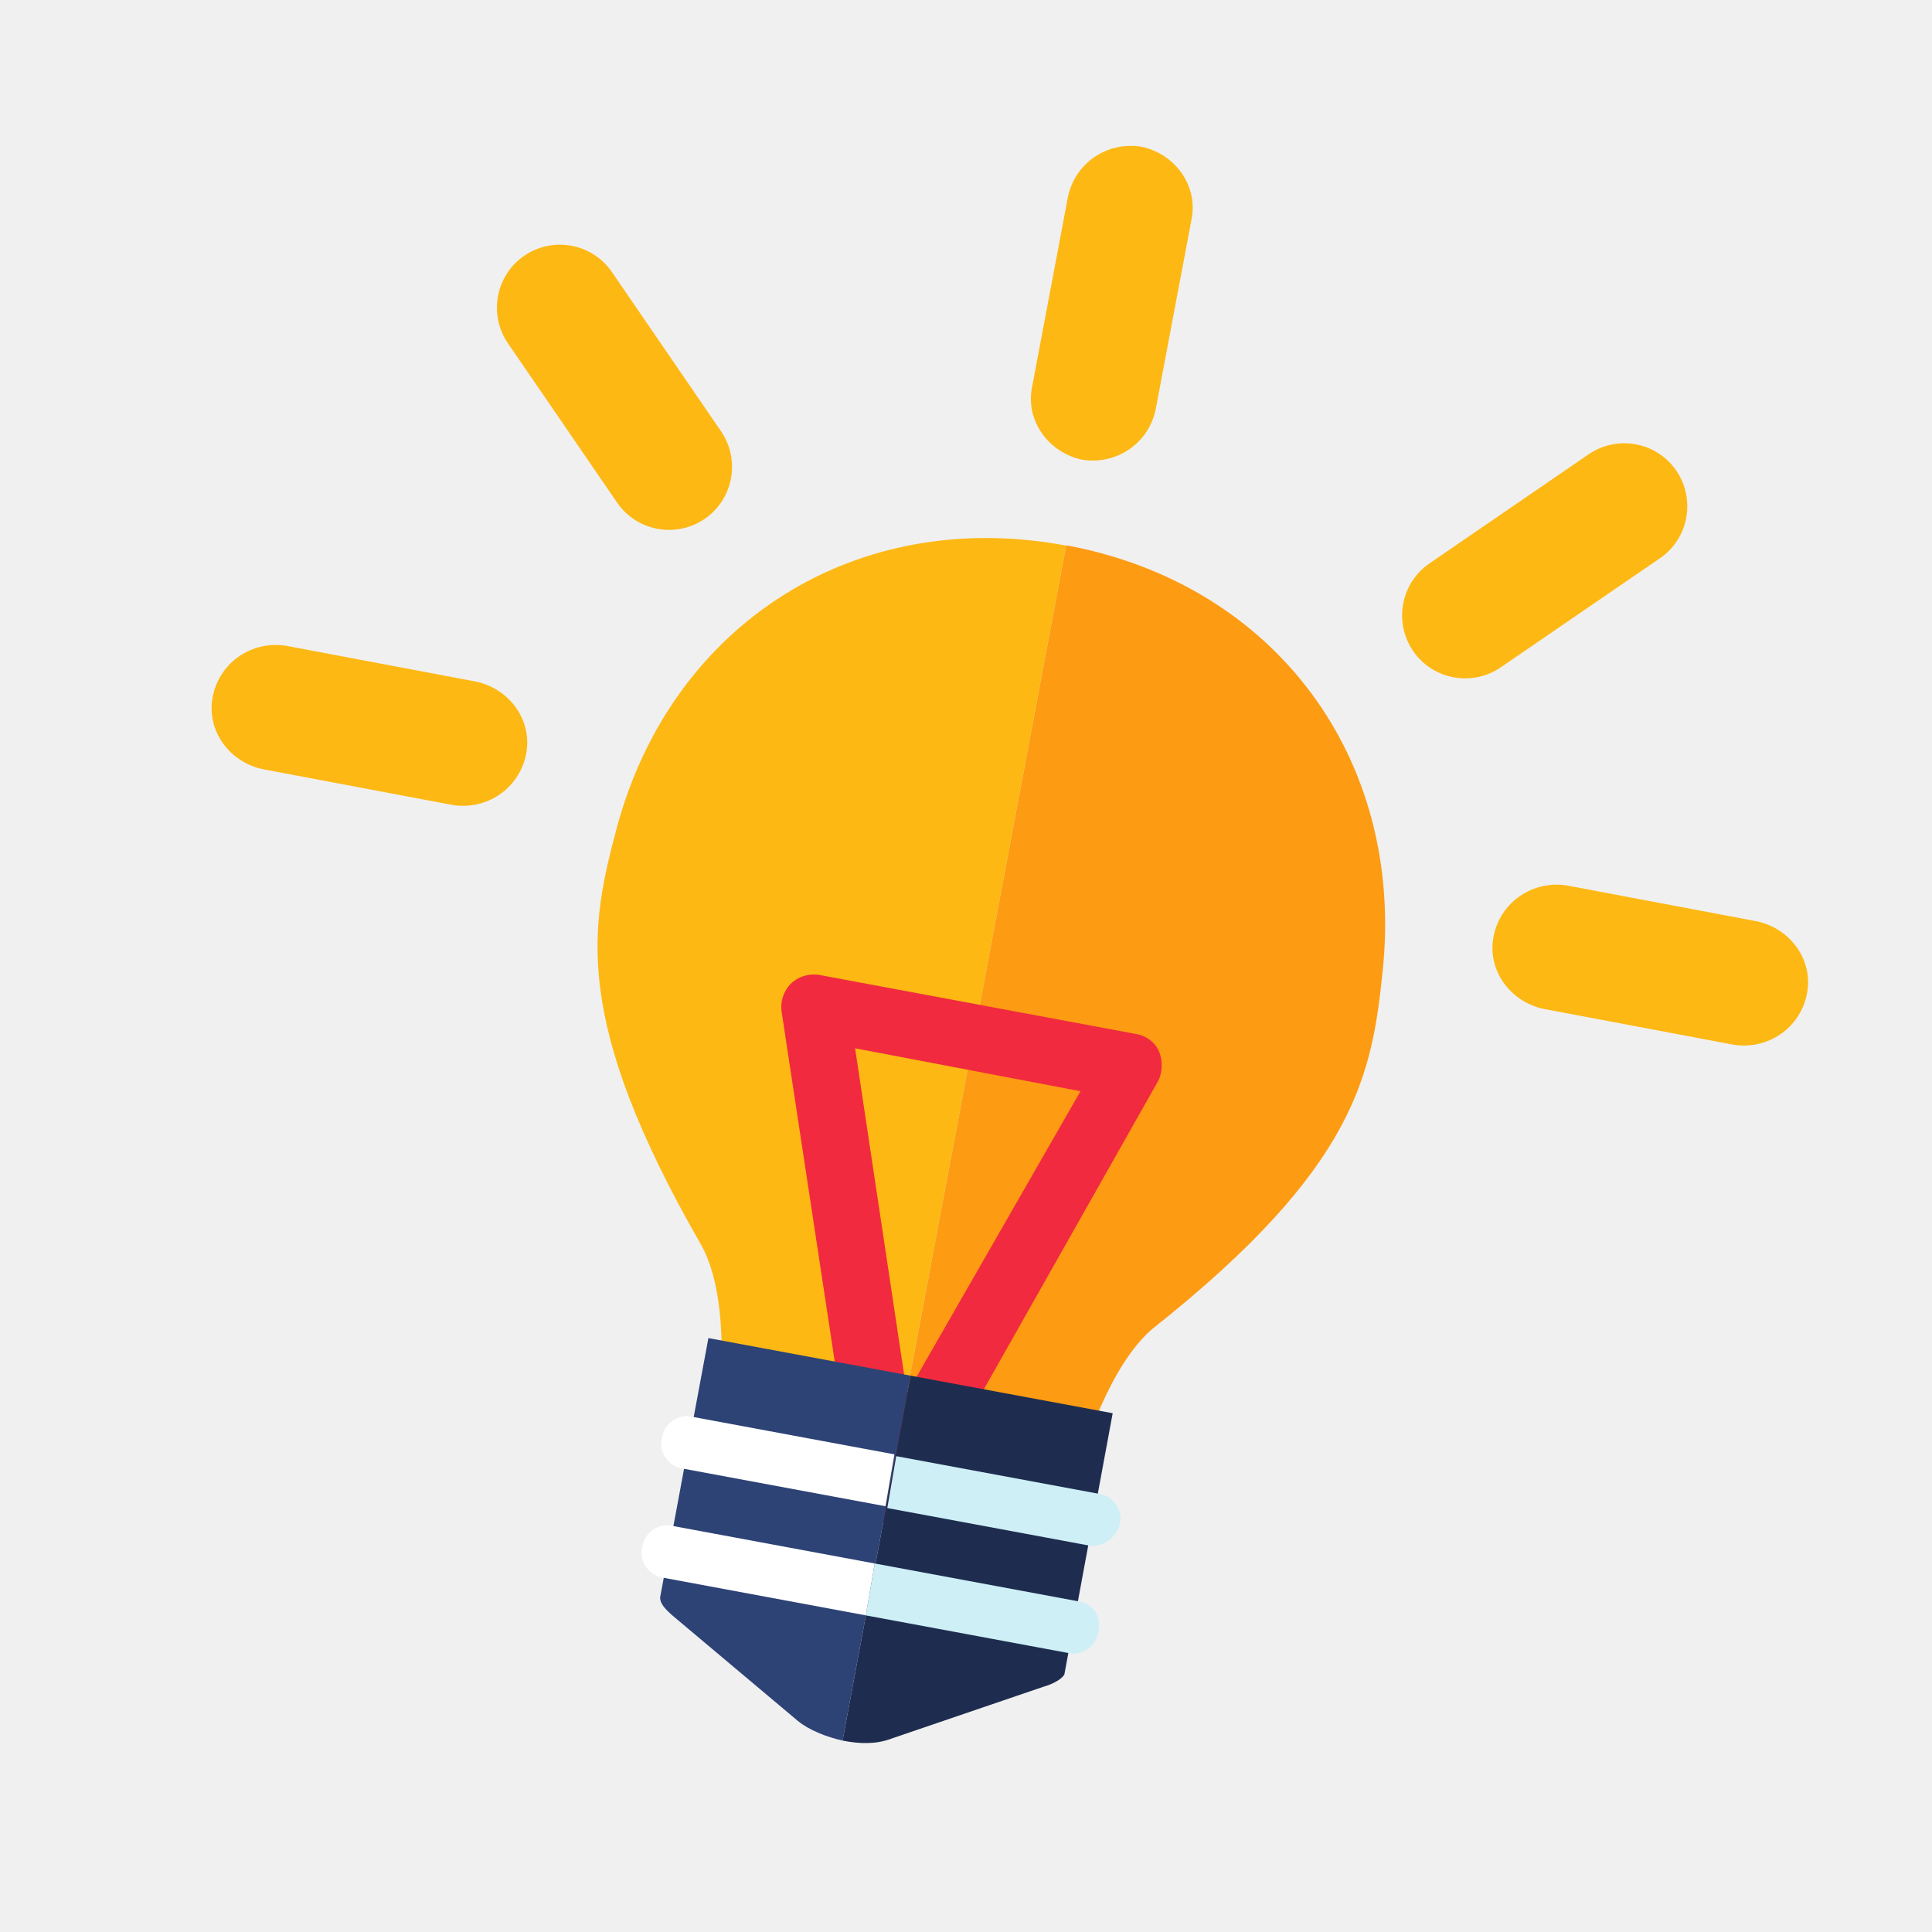
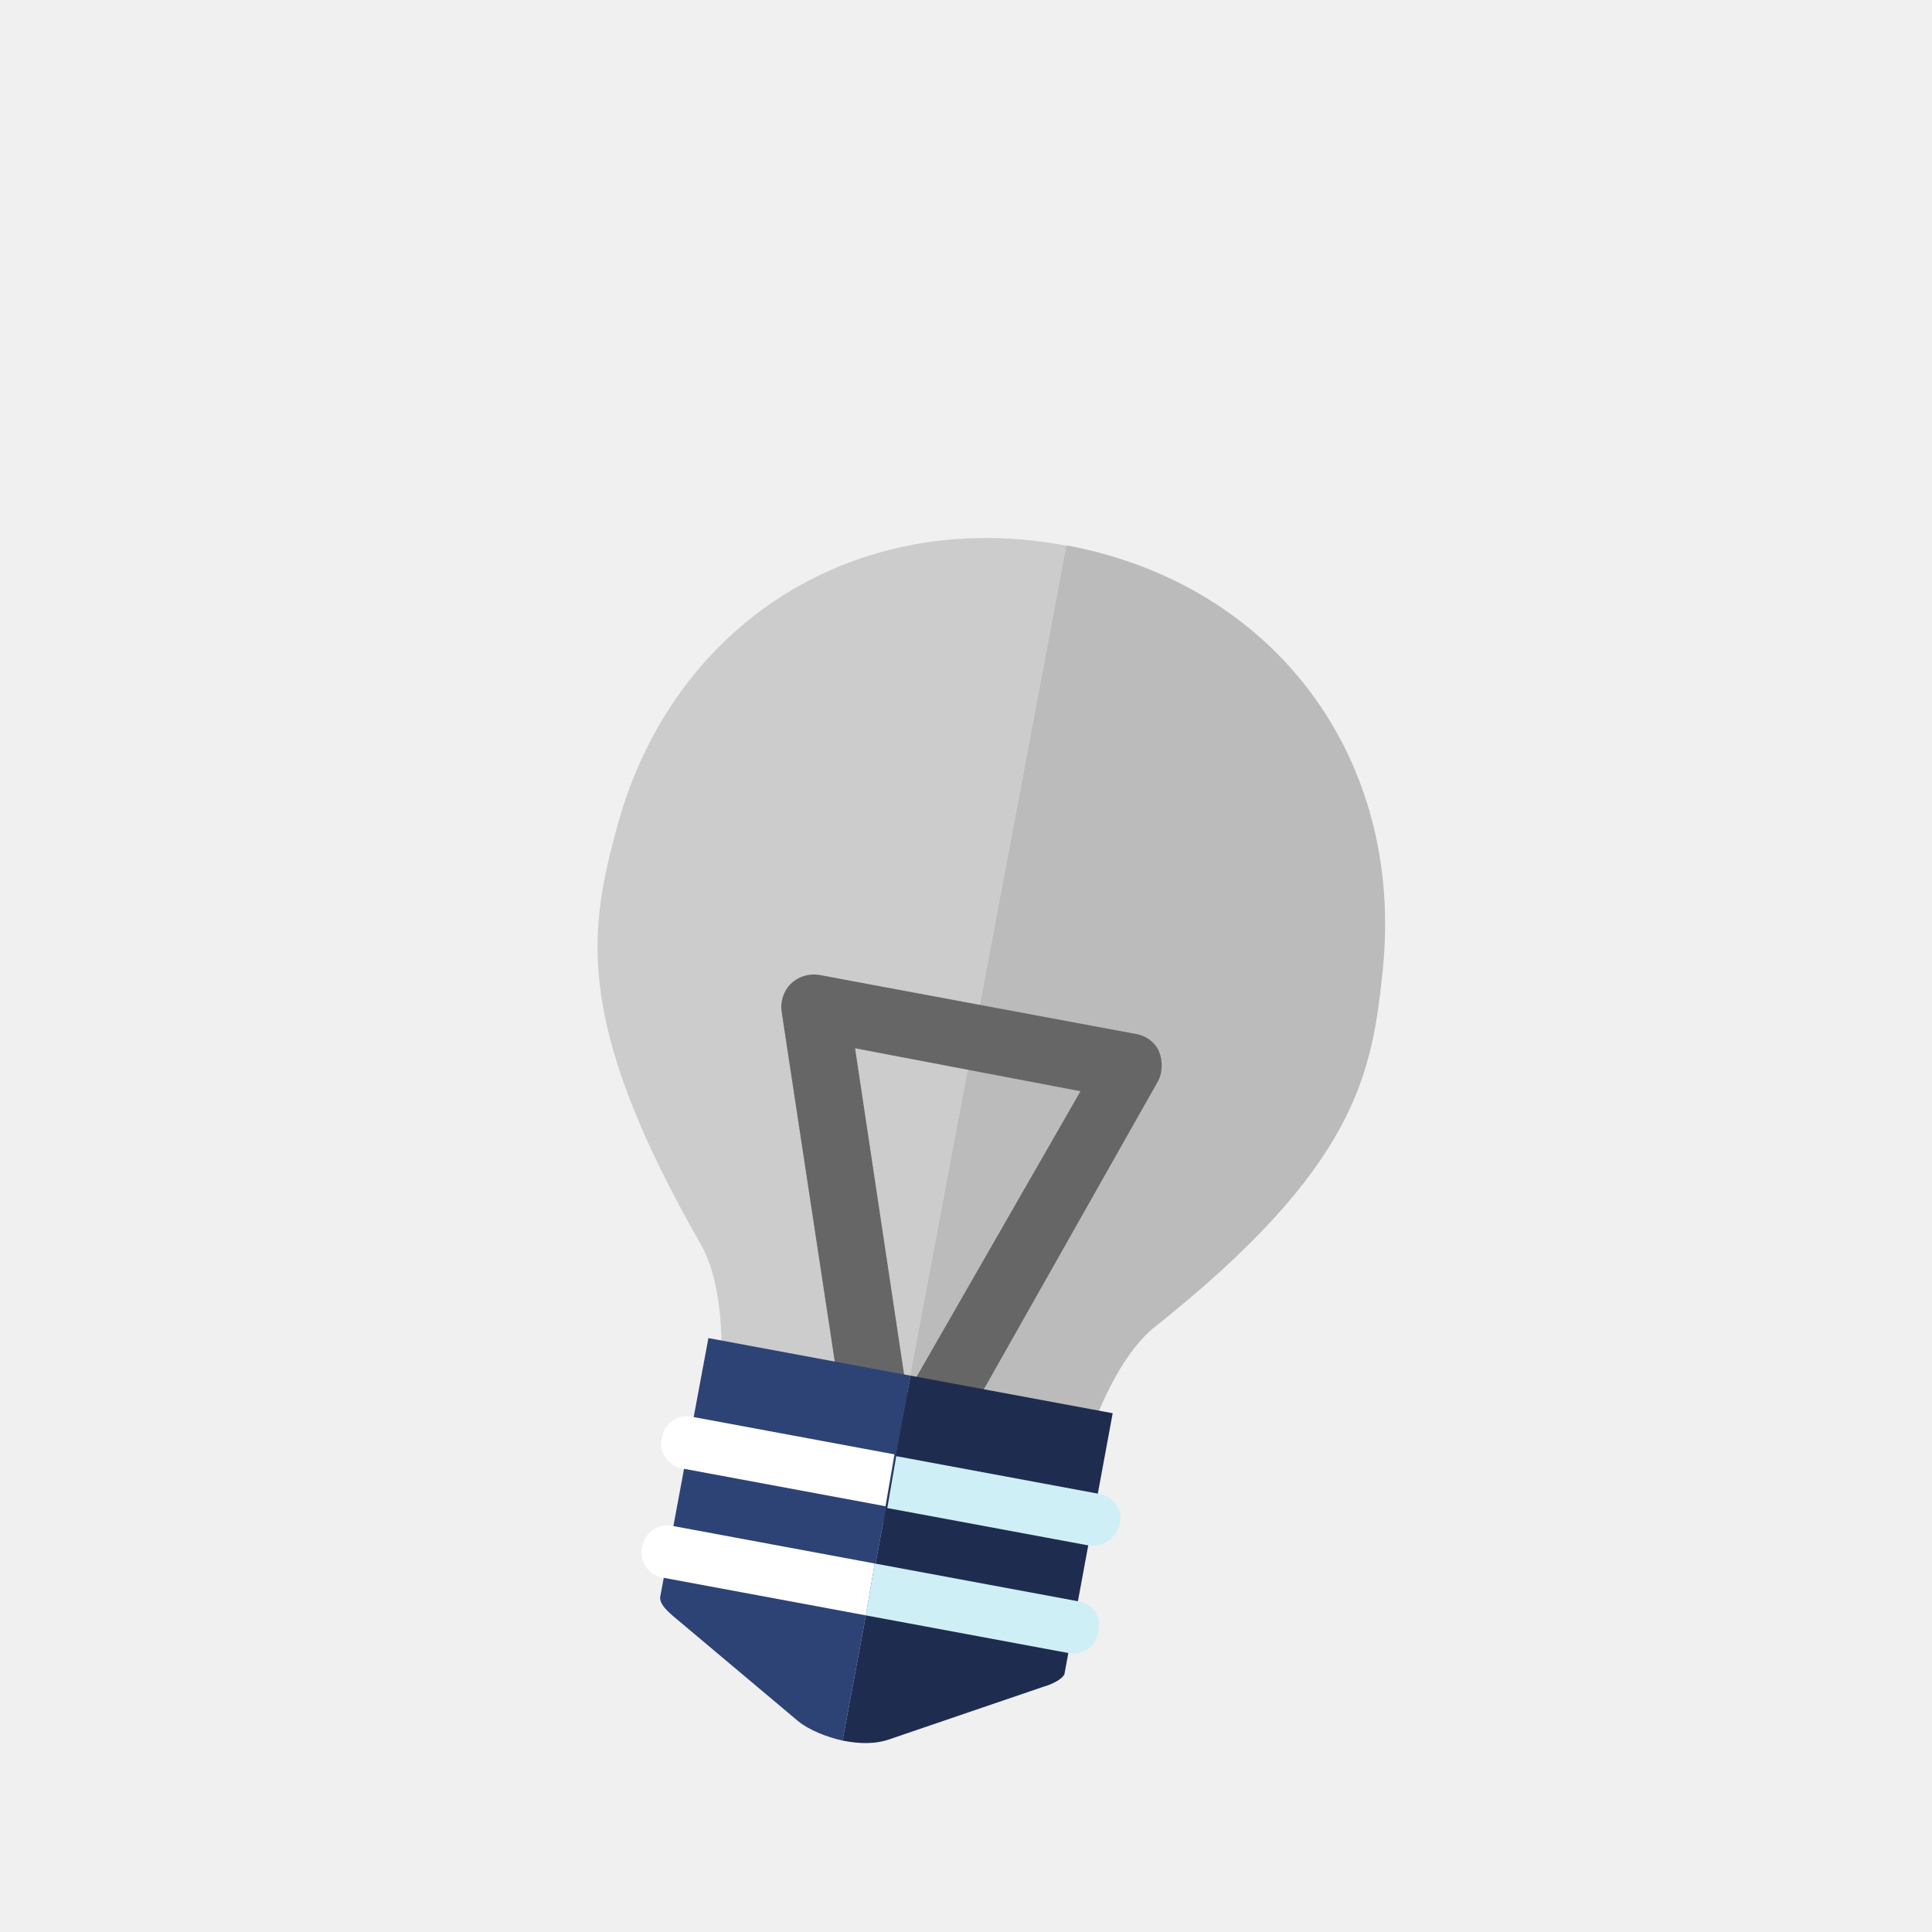
<svg xmlns="http://www.w3.org/2000/svg" viewBox="0 0 1024 1024" version="1.1" width="32" height="32">
-   <path d="M565.096 289.185s-0.948 0 0 0c-110.933-20.859-208.593 40.77-237.985 148.859-14.222 53.096-24.652 101.452 44.563 221.867 14.222 25.6 11.378 70.163 8.533 95.763-1.896 14.222 64.474 36.03 89.126 42.667l95.763-509.156z" fill="#FDB813" />
-   <path d="M732.919 513.896c11.378-111.881-56.889-203.852-166.874-224.711h-0.948L469.333 798.341c25.6 2.844 94.815 6.637 98.607-7.585 6.637-25.6 20.859-67.319 42.667-86.281C719.644 618.193 727.23 568.889 732.919 513.896z" fill="#FD9B13" />
-   <path d="M467.437 806.874c-7.585-0.948-12.326-7.585-14.222-14.222l-38.874-256c-0.948-5.689 0.948-11.378 4.741-15.17 3.793-3.793 9.481-5.689 15.17-4.741l167.822 31.289c5.689 0.948 10.43 4.741 12.326 9.481 1.896 4.741 1.896 11.378-0.948 16.119L486.4 798.341c-3.793 6.637-11.378 10.43-18.963 8.533z m-14.222-251.259l27.496 182.993L572.681 578.37l-119.467-22.756z" fill="#F12A3F" />
+   <path d="M565.096 289.185s-0.948 0 0 0c-110.933-20.859-208.593 40.77-237.985 148.859-14.222 53.096-24.652 101.452 44.563 221.867 14.222 25.6 11.378 70.163 8.533 95.763-1.896 14.222 64.474 36.03 89.126 42.667l95.763-509.156z" fill="#cccccc" />
+   <path d="M732.919 513.896c11.378-111.881-56.889-203.852-166.874-224.711h-0.948L469.333 798.341c25.6 2.844 94.815 6.637 98.607-7.585 6.637-25.6 20.859-67.319 42.667-86.281C719.644 618.193 727.23 568.889 732.919 513.896z" fill="#bbbbbb" />
+   <path d="M467.437 806.874c-7.585-0.948-12.326-7.585-14.222-14.222l-38.874-256c-0.948-5.689 0.948-11.378 4.741-15.17 3.793-3.793 9.481-5.689 15.17-4.741l167.822 31.289c5.689 0.948 10.43 4.741 12.326 9.481 1.896 4.741 1.896 11.378-0.948 16.119L486.4 798.341c-3.793 6.637-11.378 10.43-18.963 8.533z m-14.222-251.259l27.496 182.993L572.681 578.37l-119.467-22.756z" fill="#666666" />
  <path d="M375.467 709.215l-25.6 137.481c0 2.844 1.896 5.689 7.585 10.43l65.422 54.993c5.689 4.741 15.17 8.533 23.704 10.43l36.03-193.422-107.141-19.911z" fill="#2D4375" />
  <path d="M482.607 729.126l-36.03 193.422c9.481 1.896 18.015 1.896 25.6-0.948l80.593-27.496c6.637-1.896 10.43-4.741 11.378-6.637L589.748 749.037l-107.141-19.911z" fill="#1E2D4F" />
-   <path d="M612.504 217.126c-3.793 18.015-20.859 29.393-38.874 26.548-18.015-3.793-30.341-20.859-26.548-38.874l18.963-100.504c3.793-18.015 20.859-29.393 38.874-26.548 18.015 3.793 30.341 20.859 26.548 38.874l-18.963 100.504z" fill="#FDB813" />
-   <path d="M382.104 228.504c10.43 15.17 6.637 36.03-8.533 46.459-15.17 10.43-36.03 6.637-46.459-8.533l-57.837-84.385c-10.43-15.17-6.637-36.03 8.533-46.459 15.17-10.43 36.03-6.637 46.459 8.533l57.837 84.385zM757.57 298.667c-15.17 10.43-18.963 31.289-8.533 46.459 10.43 15.17 31.289 18.963 46.459 8.533l84.385-57.837c15.17-10.43 18.963-31.289 8.533-46.459-10.43-15.17-31.289-18.963-46.459-8.533l-84.385 57.837z" fill="#FDB813" />
-   <path d="M252.207 361.244c18.015 3.793 30.341 20.859 26.548 38.874-3.793 18.015-20.859 29.393-38.874 26.548l-100.504-18.963c-18.015-3.793-30.341-20.859-26.548-38.874 3.793-18.015 20.859-29.393 38.874-26.548l100.504 18.963zM931.081 488.296c18.015 3.793 30.341 20.859 26.548 38.874-3.793 18.015-20.859 29.393-38.874 26.548l-100.504-18.963c-18.015-3.793-30.341-20.859-26.548-38.874 3.793-18.015 20.859-29.393 38.874-26.548l100.504 18.963z" fill="#FDB813" />
  <path d="M593.541 807.822c1.896-7.585-3.793-15.17-11.378-16.119l-107.141-19.911-4.741 27.496 107.141 19.911c6.637 0.948 14.222-3.793 16.119-11.378z" fill="#CEEFF6" />
  <path d="M366.933 750.933c-7.585-1.896-15.17 3.793-16.119 11.378-1.896 7.585 3.793 15.17 11.378 16.119l107.141 19.911 4.741-27.496-107.141-19.911zM356.504 808.77c-7.585-1.896-15.17 3.793-16.119 11.378-1.896 7.585 3.793 15.17 11.378 16.119l107.141 19.911 4.741-27.496-107.141-19.911z" fill="#FFFFFF" />
  <path d="M570.785 848.593l-107.141-19.911-4.741 27.496 107.141 19.911c7.585 1.896 15.17-3.793 16.119-11.378 1.896-7.585-2.844-15.17-11.378-16.119z" fill="#CEEFF6" />
</svg>
